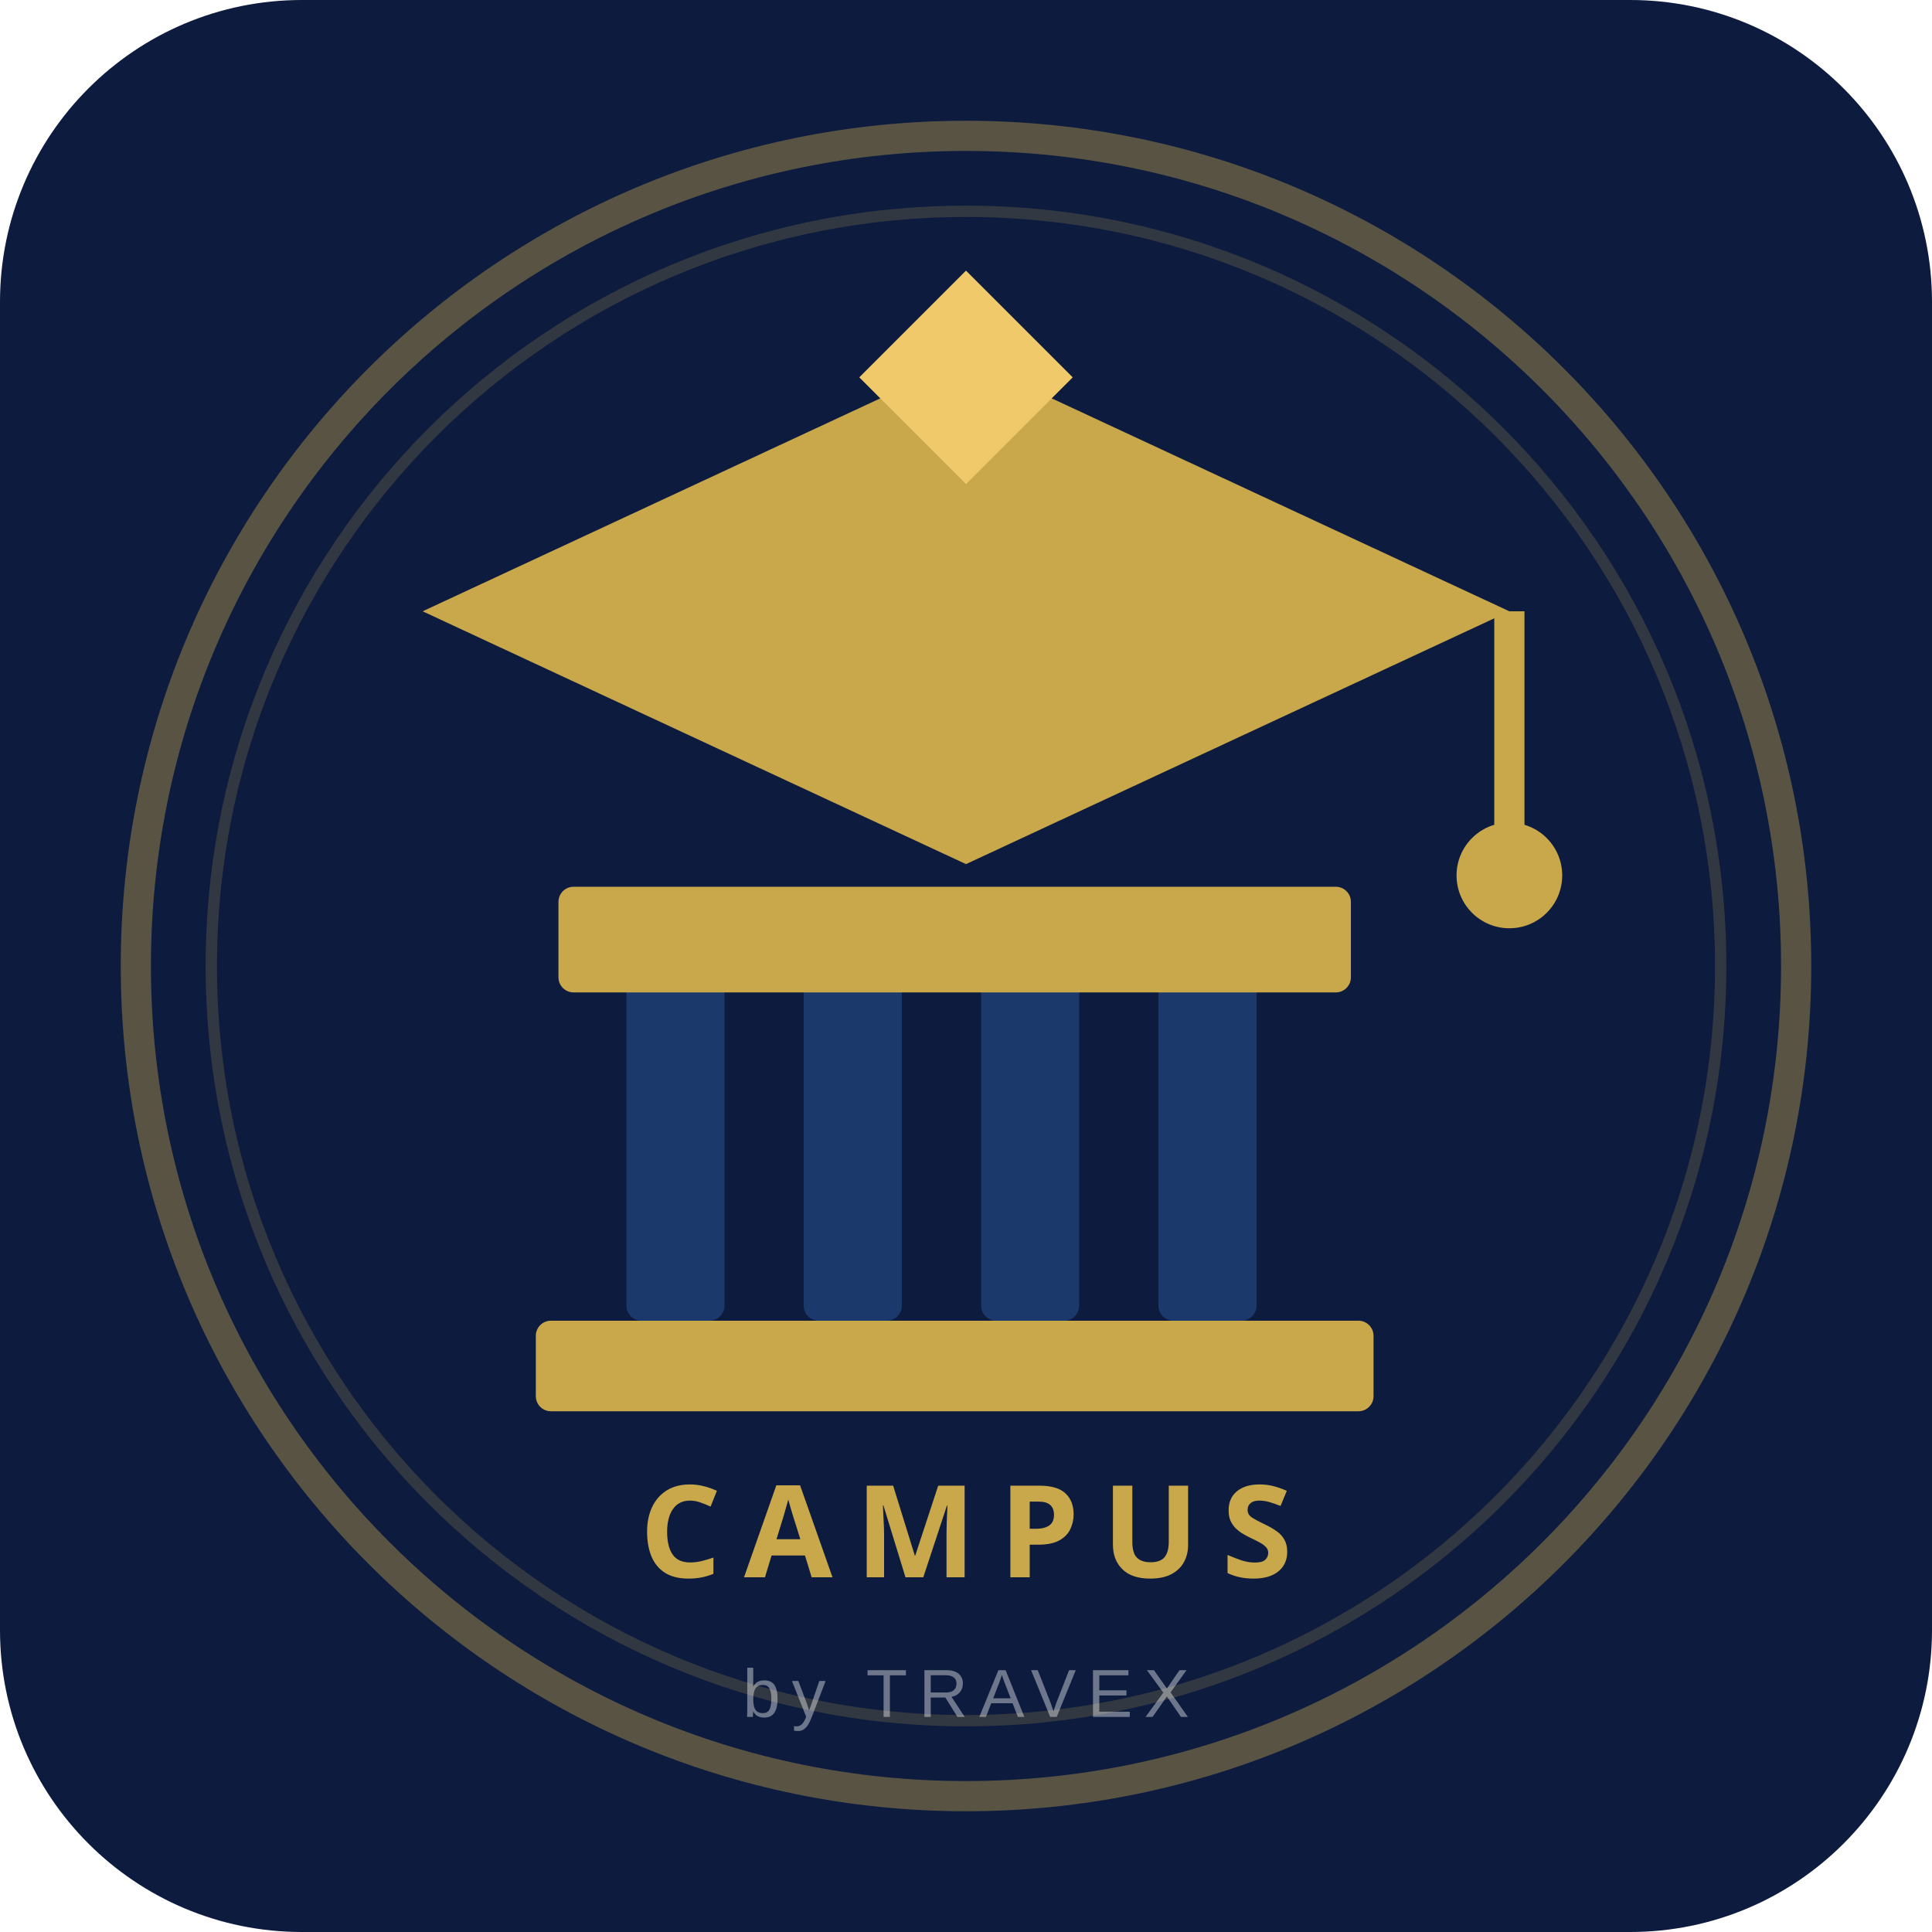
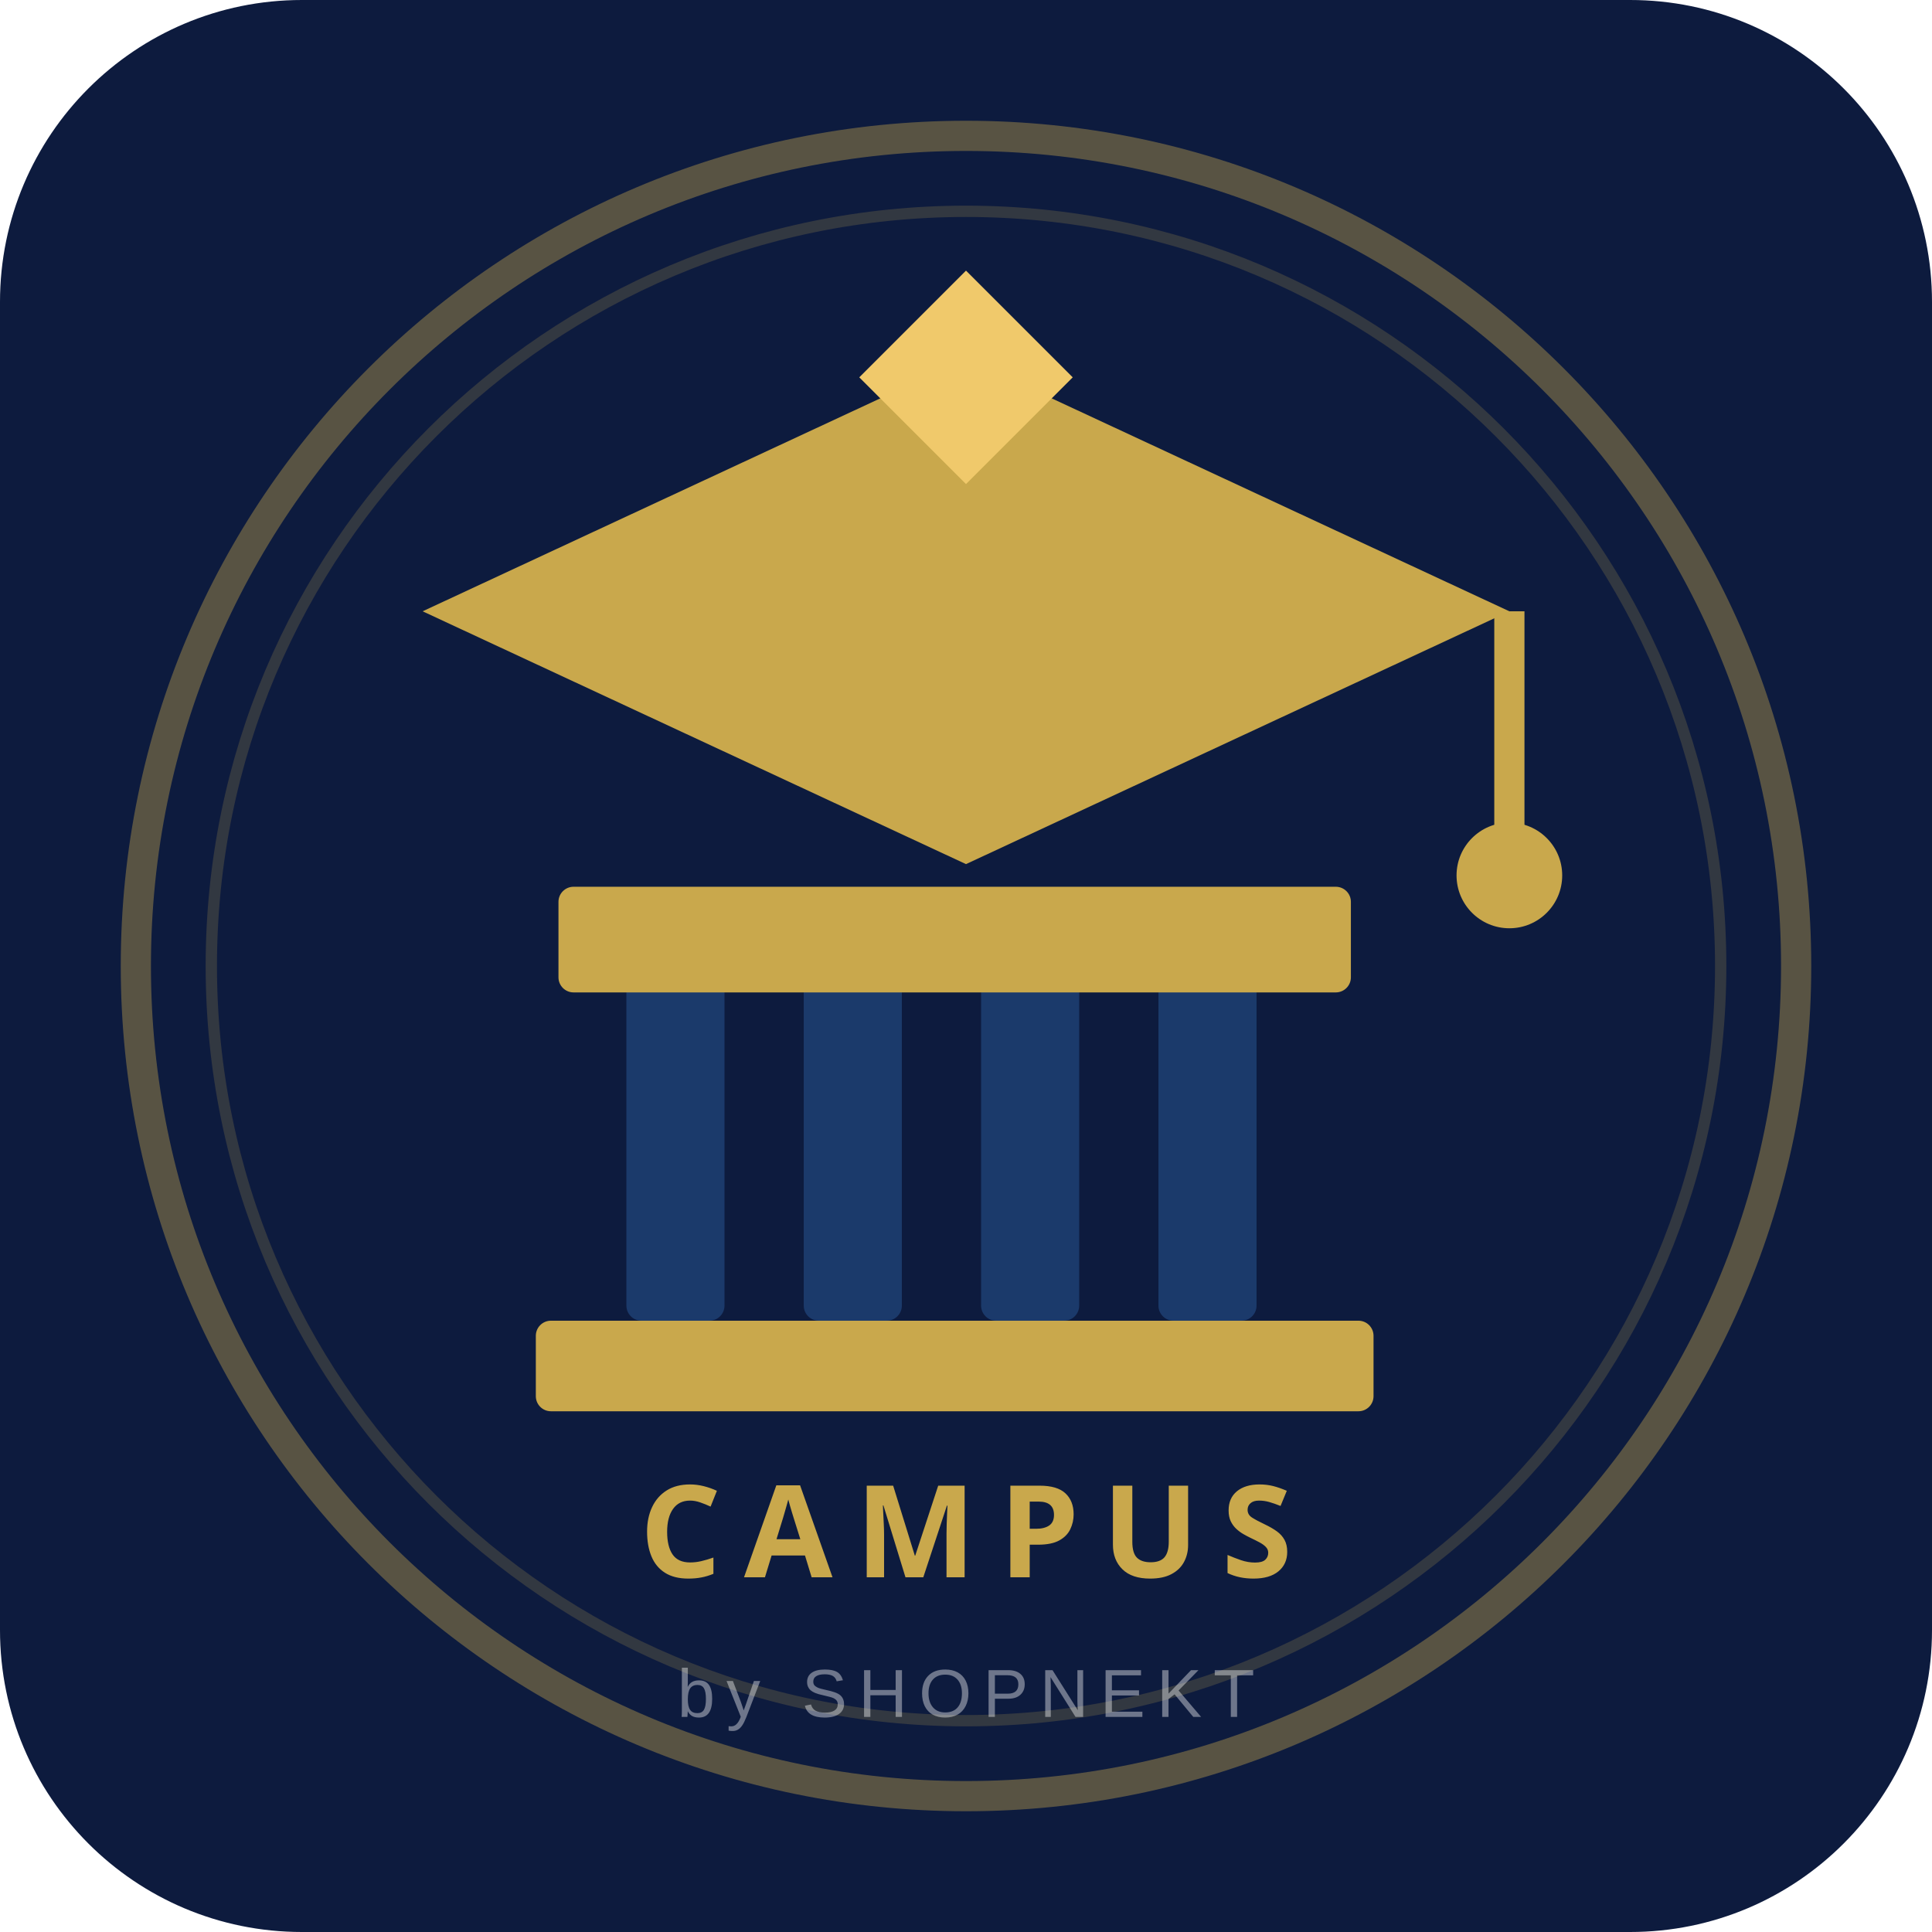
<svg xmlns="http://www.w3.org/2000/svg" width="512" height="512" viewBox="0 0 512 512">
  <rect width="512" height="512" rx="80" fill="#0D1B3E" />
  <circle cx="256" cy="256" r="220" fill="none" stroke="#C9A84C" stroke-width="8" opacity="0.4" />
  <circle cx="256" cy="256" r="200" fill="none" stroke="#C9A84C" stroke-width="3" opacity="0.2" />
  <polygon points="256,95 400,162 256,229 112,162" fill="#C9A84C" />
  <rect x="236" y="80" width="40" height="40" fill="#F0C96B" transform="rotate(45 256 100)" />
  <line x1="400" y1="162" x2="400" y2="222" stroke="#C9A84C" stroke-width="8" />
  <circle cx="400" cy="232" r="14" fill="#C9A84C" />
  <rect x="166" y="254" width="26" height="96" fill="#1B3A6B" rx="4" />
  <rect x="213" y="254" width="26" height="96" fill="#1B3A6B" rx="4" />
  <rect x="260" y="254" width="26" height="96" fill="#1B3A6B" rx="4" />
  <rect x="307" y="254" width="26" height="96" fill="#1B3A6B" rx="4" />
  <rect x="148" y="235" width="210" height="28" fill="#C9A84C" rx="4" />
  <rect x="142" y="350" width="222" height="24" fill="#C9A84C" rx="4" />
  <text x="256" y="418" font-family="Arial Black,sans-serif" font-size="34" font-weight="900" fill="#C9A84C" text-anchor="middle" letter-spacing="6">CAMPUS</text>
-   <text x="256" y="455" font-family="Arial,sans-serif" font-size="18" fill="rgba(255,255,255,0.4)" text-anchor="middle" letter-spacing="3">by TRAVEX</text>
+   <text x="256" y="455" font-family="Arial,sans-serif" font-size="18" fill="rgba(255,255,255,0.4)" text-anchor="middle" letter-spacing="3">by SHOPNEKT</text>
</svg>
